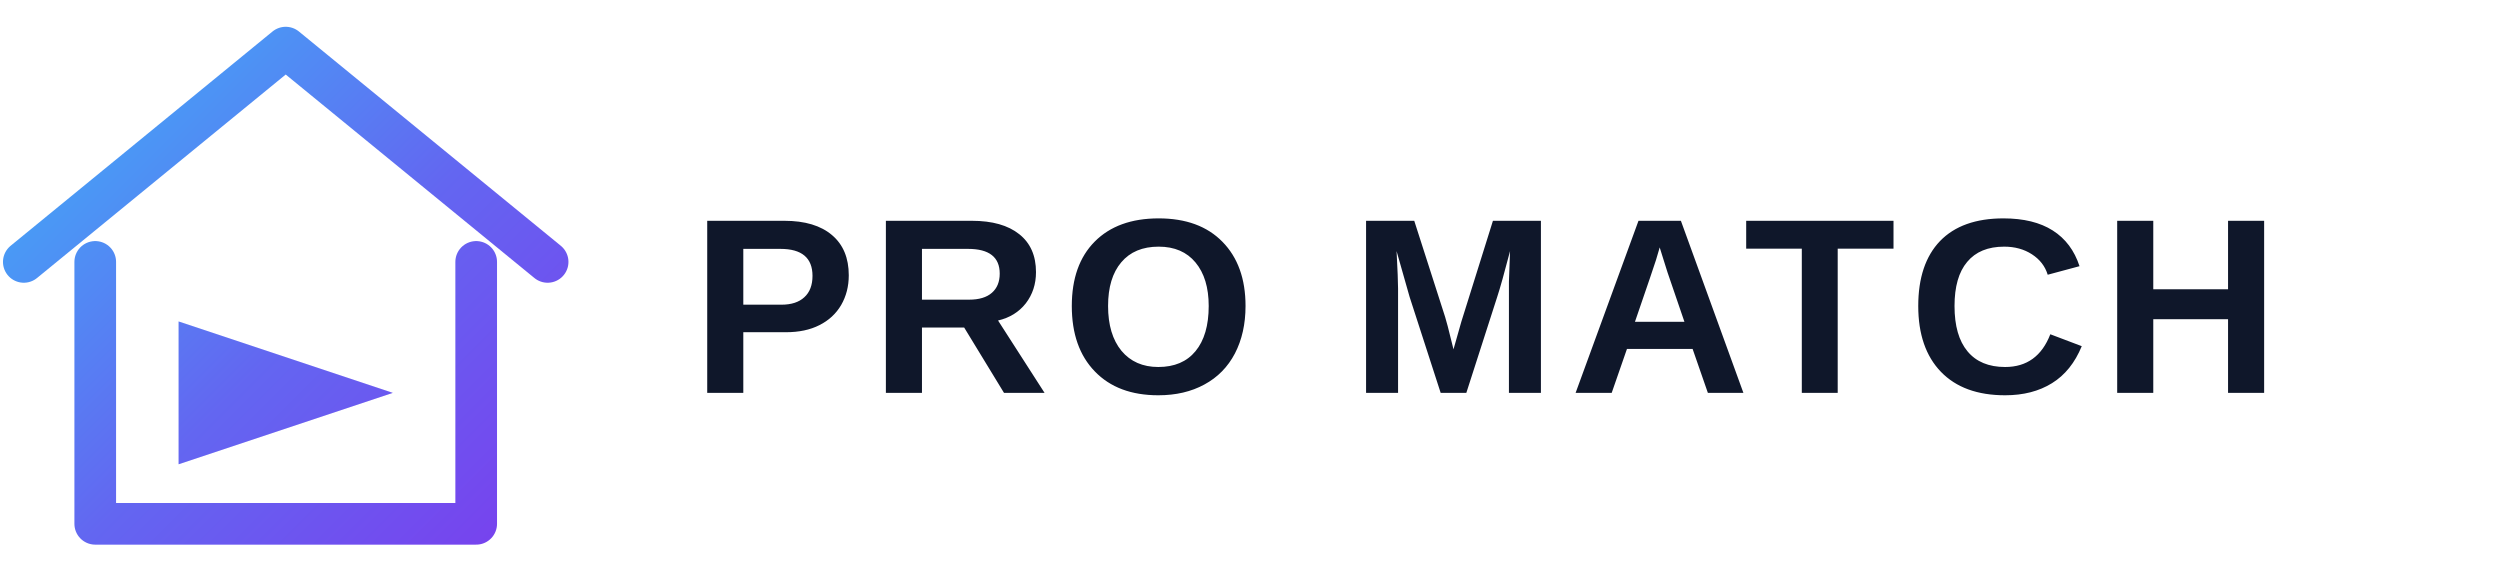
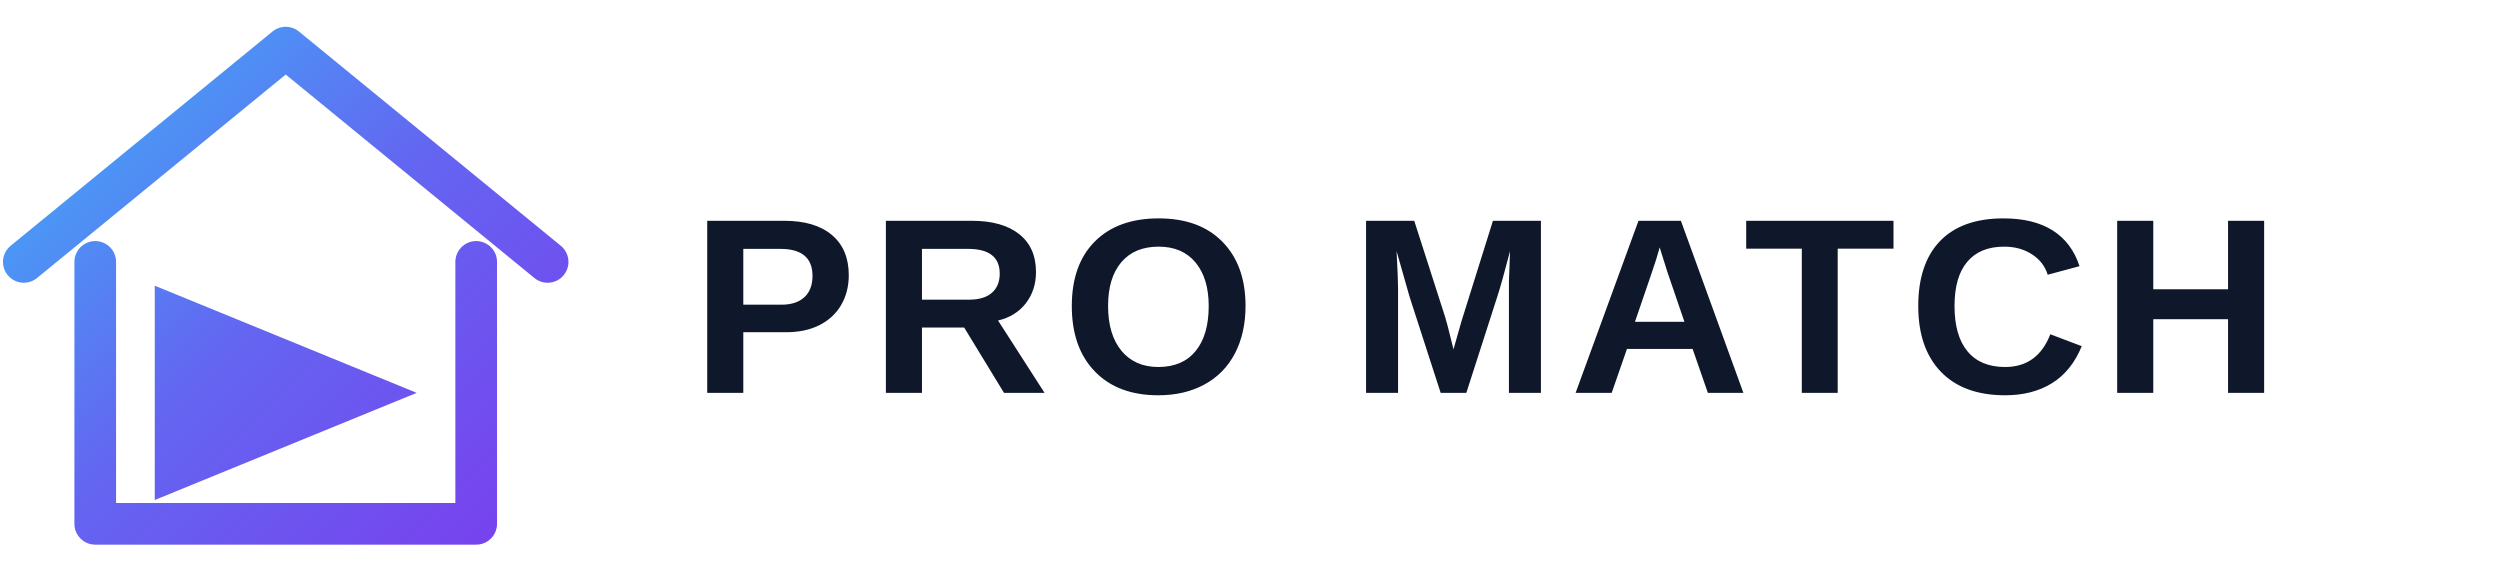
<svg xmlns="http://www.w3.org/2000/svg" viewBox="0 0 210 48" fill="none">
  <defs>
    <linearGradient id="g" x1="0" y1="0" x2="48" y2="48" gradientUnits="userSpaceOnUse">
      <stop offset="0%" stop-color="#38bdf8" />
-       <stop offset="55%" stop-color="#6366f1" />
+       <stop offset="50%" stop-color="#6366f1" />
      <stop offset="100%" stop-color="#7c3aed" />
    </linearGradient>
  </defs>
-   <polyline points="2,22 24,4 46,22" stroke="url(#g)" stroke-width="3.5" stroke-linecap="round" stroke-linejoin="round" fill="none" />
-   <polyline points="8,22 8,44 40,44 40,22" stroke="url(#g)" stroke-width="3.5" stroke-linecap="round" stroke-linejoin="round" fill="none" />
-   <polygon points="15,27 15,39 33,33" fill="url(#g)" />
+   <polyline points="2,22 24,4 46,22" stroke="url(#g)" stroke-width="3.5" stroke-linecap="round" stroke-linejoin="round" />
+   <polyline points="8,22 8,44 40,44 40,22" stroke="url(#g)" stroke-width="3.5" stroke-linecap="round" stroke-linejoin="round" />
+   <polygon points="13,24 13,42 35,33" fill="url(#g)" />
  <text x="58" y="33" font-family="-apple-system, BlinkMacSystemFont, 'Helvetica Neue', Arial, sans-serif" font-weight="800" font-size="21" letter-spacing="1" fill="#0f172a">PRO MATCH</text>
</svg>
